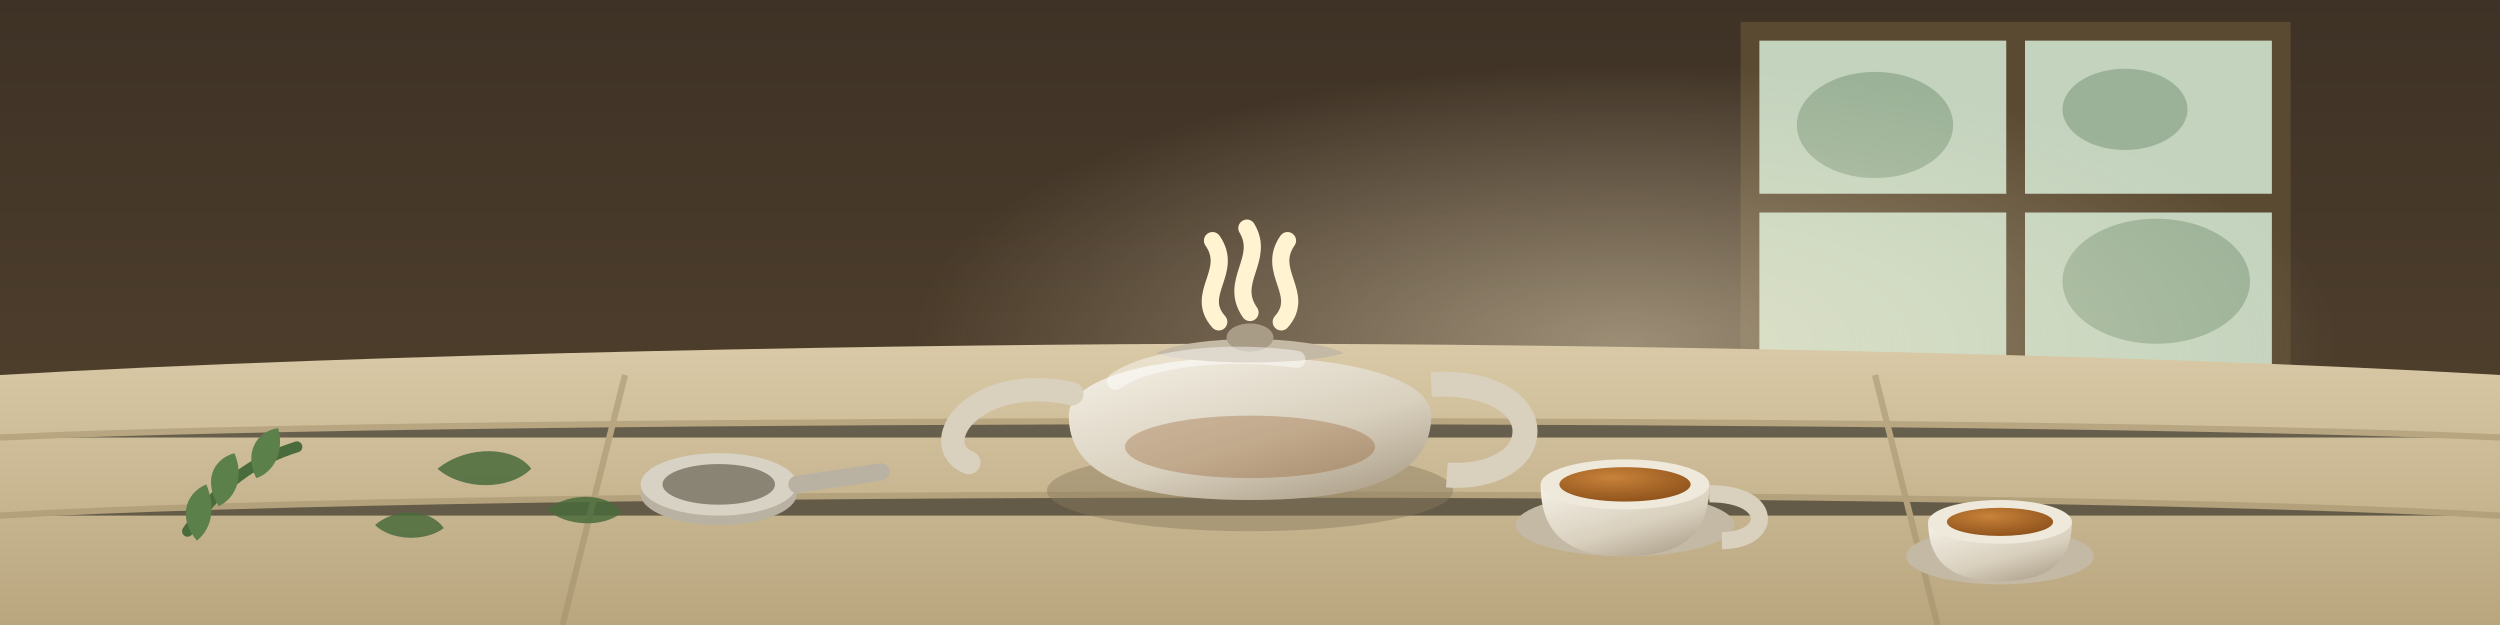
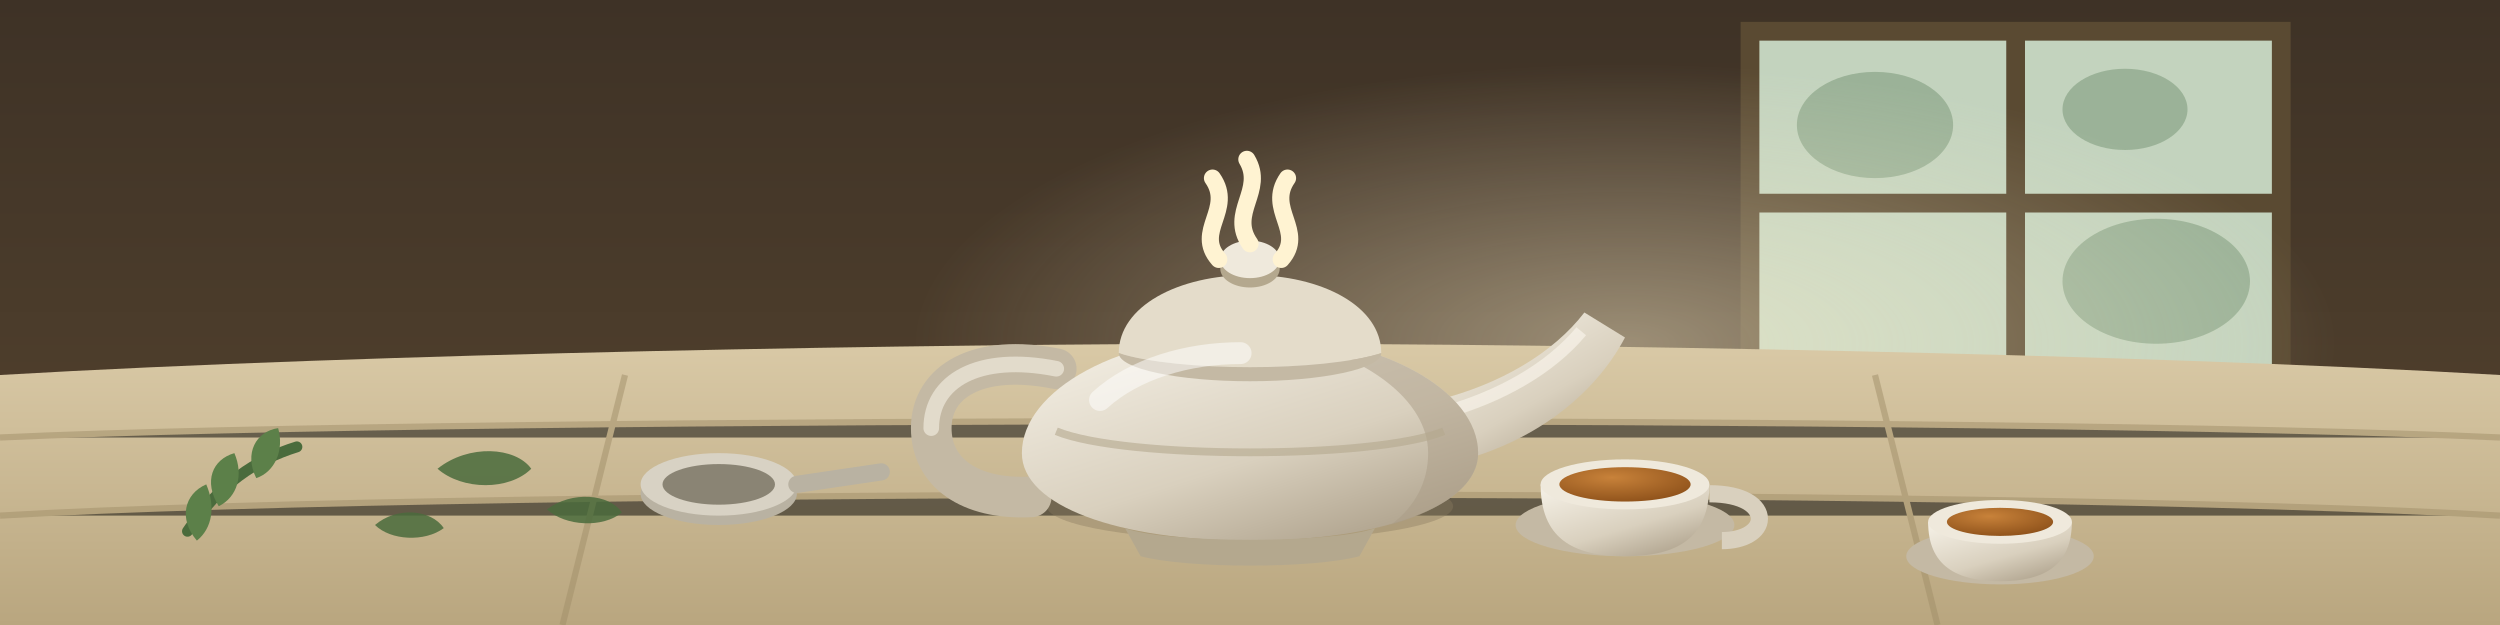
<svg xmlns="http://www.w3.org/2000/svg" viewBox="0 0 160 40" width="1600" height="400" role="presentation" preserveAspectRatio="xMidYMid slice">
  <style>
    .steam { animation: curl 6s ease-in-out infinite }
    .s2 { animation-delay: -2s } .s3 { animation-delay: -4s }
    @keyframes curl {
      0%   { transform: translate(0,0) scaleX(1); opacity: 0 }
      20%  { opacity: .55 }
      100% { transform: translate(2px,-11px) scaleX(1.5); opacity: 0 }
    }
    .steam { transform-box: fill-box; transform-origin: 50% 100% }
    @media (prefers-reduced-motion: reduce) { .steam { animation: none; opacity: .3 } }
  </style>
  <defs>
    <linearGradient id="wall" x1="0" y1="0" x2="0" y2="1">
      <stop offset="0%" stop-color="#3E3226" />
      <stop offset="100%" stop-color="#57452F" />
    </linearGradient>
    <linearGradient id="cloth" x1="0" y1="0" x2="0" y2="1">
      <stop offset="0%" stop-color="#D9C9A6" />
      <stop offset="100%" stop-color="#B9A67F" />
    </linearGradient>
    <radialGradient id="daylight" cx=".5" cy=".5" r=".5">
      <stop offset="0%" stop-color="#FFF3D2" stop-opacity=".45" />
      <stop offset="100%" stop-color="#FFF3D2" stop-opacity="0" />
    </radialGradient>
    <linearGradient id="glaze" x1=".2" y1="0" x2=".9" y2="1">
      <stop offset="0%" stop-color="#F2EDE2" />
      <stop offset="55%" stop-color="#D9D0BE" />
      <stop offset="100%" stop-color="#A99C86" />
    </linearGradient>
    <radialGradient id="brew" cx=".4" cy=".3" r=".8">
      <stop offset="0%" stop-color="#C8823A" />
      <stop offset="100%" stop-color="#8A4E18" />
    </radialGradient>
  </defs>
  <rect width="160" height="40" fill="url(#wall)" />
  <g>
    <path d="M112 2 L146 2 L146 24 L112 24 Z" fill="#8FA88C" />
    <path d="M112 2 L146 2 L146 24 L112 24 Z" fill="#EEF6E8" opacity=".55" />
    <g stroke="#5A4A32" stroke-width="1.2" fill="none">
      <path d="M112 2 L146 2 L146 24 L112 24 Z" />
      <path d="M129 2 L129 24" />
      <path d="M112 13 L146 13" />
    </g>
    <g fill="#7A9878" opacity=".55">
      <ellipse cx="120" cy="8" rx="5" ry="3.4" />
      <ellipse cx="138" cy="18" rx="6" ry="4" />
      <ellipse cx="136" cy="7" rx="4" ry="2.6" />
    </g>
  </g>
  <ellipse cx="104" cy="22" rx="46" ry="18" fill="url(#daylight)" />
  <path d="M0 24 C24 22.6 60 22 80 22 C100 22 136 22.6 160 24 L160 40 L0 40 Z" fill="url(#cloth)" />
  <g stroke="#A08D68" stroke-width=".4" opacity=".5">
    <path d="M0 28 C30 26.6 130 26.6 160 28" />
    <path d="M0 33 C30 31.2 130 31.2 160 33" />
    <path d="M40 24 L36 40" />
    <path d="M120 24 L124 40" />
  </g>
  <g fill="#4A6B3C" opacity=".85">
    <path d="M28 30 C30 28.4 33 28.6 34 30 C32.6 31.4 29.6 31.4 28 30 Z" />
    <path d="M35 32.6 C36.6 31.4 39 31.6 39.8 32.8 C38.6 33.8 36.2 33.7 35 32.6 Z" />
    <path d="M24 33.6 C25.4 32.4 27.6 32.6 28.4 33.8 C27.2 34.7 25 34.6 24 33.6 Z" />
  </g>
  <g>
    <ellipse cx="46" cy="31.6" rx="5" ry="2" fill="#B9B2A2" />
    <ellipse cx="46" cy="31" rx="5" ry="2" fill="#D8D2C4" />
    <ellipse cx="46" cy="31" rx="3.6" ry="1.3" fill="#8A8474" />
    <path d="M51 31 L56.4 30.2" stroke="#B9B2A2" stroke-width="1.1" stroke-linecap="round" />
  </g>
  <g>
-     <ellipse cx="80" cy="31.4" rx="13" ry="2.6" fill="#8A7A5E" opacity=".45" />
-     <path d="M68.4 26.6 C68.4 21.6 91.6 21.6 91.6 26.6 C91.6 30.2 88 32 80 32              C72 32 68.4 30.2 68.4 26.6 Z" fill="url(#glaze)" />
-     <path d="M91.6 24.6 C95.6 24.4 97.6 26 97.6 27.6 C97.6 29.4 95.4 30.6 92.6 30.4" fill="none" stroke="#D9D0BE" stroke-width="1.6" />
-     <path d="M68.6 25.2 C65 24.4 62.4 25.6 61.4 27 C60.6 28.2 61 29.2 62 29.6" fill="none" stroke="#D9D0BE" stroke-width="1.5" stroke-linecap="round" />
-     <path d="M74 22.6 C76.4 21.4 83.6 21.4 86 22.6 C83.6 23.4 76.4 23.4 74 22.6 Z" fill="#C4B9A4" />
-     <ellipse cx="80" cy="21.6" rx="1.5" ry=".9" fill="#A99C86" />
-     <path d="M71.4 24.4 C73.6 22.8 79 22.4 83 23" fill="none" stroke="#FFFFFF" stroke-width="1.1" opacity=".45" stroke-linecap="round" />
-     <g fill="#8A4E18" opacity=".3">
-       <ellipse cx="80" cy="28.6" rx="8" ry="2" />
-     </g>
+     <ellipse cx="80" cy="32.4" rx="13" ry="2.2" fill="#8A7A5E" opacity=".4" />
+     <path d="M67.6 23.6 C62.6 22.6 59.6 24.4 59.6 27.4 C59.6 30.2 62 32 66 31.8" fill="none" stroke="#C4B9A4" stroke-width="2.6" stroke-linecap="round" />
+     <path d="M67.6 23.6 C62.6 22.6 59.6 24.4 59.6 27.4" fill="none" stroke="#EFE9DC" stroke-width="1" stroke-linecap="round" opacity=".7" />
+     <path d="M92 25.6 C96 24.6 99.4 22.6 101.4 20 L104 21.6 C102 25.4 98 28.4 93 29.6 Z" fill="url(#glaze)" />
+     <path d="M92.4 26.4 C96 25.4 99.2 23.6 101.2 21.2" fill="none" stroke="#FBF7EE" stroke-width=".8" opacity=".6" />
+     <path d="M80 21.4 C88.4 21.4 94.6 25 94.6 29 C94.6 32.4 88.4 34.6 80 34.6              C71.6 34.6 65.4 32.4 65.4 29 C65.4 25 71.6 21.4 80 21.4 Z" fill="url(#glaze)" />
+     <path d="M80 21.4 C88.4 21.4 94.6 25 94.6 29 C94.6 31 92.4 32.6 89 33.6              C90.6 32.4 91.4 30.8 91.4 29 C91.4 25.6 87.4 22.6 81.6 21.5 Z" fill="#A99C86" opacity=".5" />
+     <path d="M72 33.8 C74.6 34.8 85.4 34.8 88 33.8 L87 35.6 C84 36.4 76 36.4 73 35.6 Z" fill="#B4A88E" />
+     <path d="M71.6 22.6 C71.6 19.6 75.4 17.6 80 17.6 C84.6 17.6 88.4 19.6 88.4 22.6              C84.6 23.8 75.4 23.8 71.6 22.6 Z" fill="#E4DCCA" />
+     <path d="M71.6 22.6 C75.4 23.8 84.6 23.8 88.4 22.6 C88.4 23.6 84.6 24.4 80 24.4              C75.4 24.4 71.6 23.6 71.6 22.6 Z" fill="#C4B9A4" />
+     <ellipse cx="80" cy="17.2" rx="1.9" ry="1.2" fill="#B4A88E" />
+     <ellipse cx="80" cy="16.6" rx="1.9" ry="1.2" fill="#EFE9DC" />
+     <path d="M67.6 27.6 C72 29.4 88 29.4 92.4 27.6" fill="none" stroke="#B4A88E" stroke-width=".5" opacity=".6" />
+     <path d="M70.4 25.6 C72.6 23.6 76 22.6 79.4 22.6" fill="none" stroke="#FFFFFF" stroke-width="1.4" opacity=".5" stroke-linecap="round" />
  </g>
  <g fill="none" stroke="#FFF3D2" stroke-width="1.1" stroke-linecap="round">
-     <path class="steam" d="M78 20.6 C76.4 18.8 79 17.4 77.6 15.4" />
-     <path class="steam s2" d="M82 20.6 C83.6 18.8 81 17.4 82.4 15.4" />
-     <path class="steam s3" d="M80 20 C78.6 18 81 16.6 79.8 14.6" />
+     <path class="steam" d="M78 16.6 C76.4 14.8 79 13.4 77.6 11.4" />
+     <path class="steam s2" d="M82 16.6 C83.6 14.8 81 13.4 82.4 11.4" />
+     <path class="steam s3" d="M80 15.6 C78.6 13.6 81 12.2 79.8 10.2" />
  </g>
  <g>
    <ellipse cx="104" cy="33.6" rx="7" ry="2" fill="#C4B9A4" />
    <path d="M98.6 31 C98.6 34.4 100.6 35.6 104 35.6 C107.4 35.6 109.4 34.4 109.4 31 Z" fill="url(#glaze)" />
    <ellipse cx="104" cy="31" rx="5.4" ry="1.6" fill="#EFE9DC" />
    <ellipse cx="104" cy="31" rx="4.2" ry="1.1" fill="url(#brew)" />
    <path d="M109.4 31.6 C111.6 31.6 112.6 32.4 112.6 33.2 C112.6 34 111.6 34.6 110.2 34.6" fill="none" stroke="#D9D0BE" stroke-width="1.1" />
  </g>
  <g>
    <ellipse cx="128" cy="35.6" rx="6" ry="1.8" fill="#C4B9A4" />
    <path d="M123.4 33.4 C123.4 36.2 125.2 37.2 128 37.2 C130.8 37.2 132.6 36.2 132.6 33.4 Z" fill="url(#glaze)" />
    <ellipse cx="128" cy="33.4" rx="4.6" ry="1.4" fill="#EFE9DC" />
    <ellipse cx="128" cy="33.4" rx="3.4" ry=".9" fill="url(#brew)" />
  </g>
  <g stroke="#4A6B3C" stroke-width=".7" fill="none" stroke-linecap="round">
    <path d="M12 34 C14 31 16.4 29.4 19 28.6" />
  </g>
  <g fill="#5C8049">
    <path d="M14 32.4 C13 30.8 13.6 29.4 15 29 C15.6 30.4 15.2 31.8 14 32.4 Z" />
    <path d="M16.4 30.6 C15.6 29 16.4 27.6 17.8 27.4 C18.2 28.8 17.6 30.2 16.4 30.6 Z" />
    <path d="M12.6 34.6 C11.4 33.2 11.8 31.6 13.2 31 C13.8 32.4 13.6 33.8 12.6 34.6 Z" />
  </g>
</svg>
